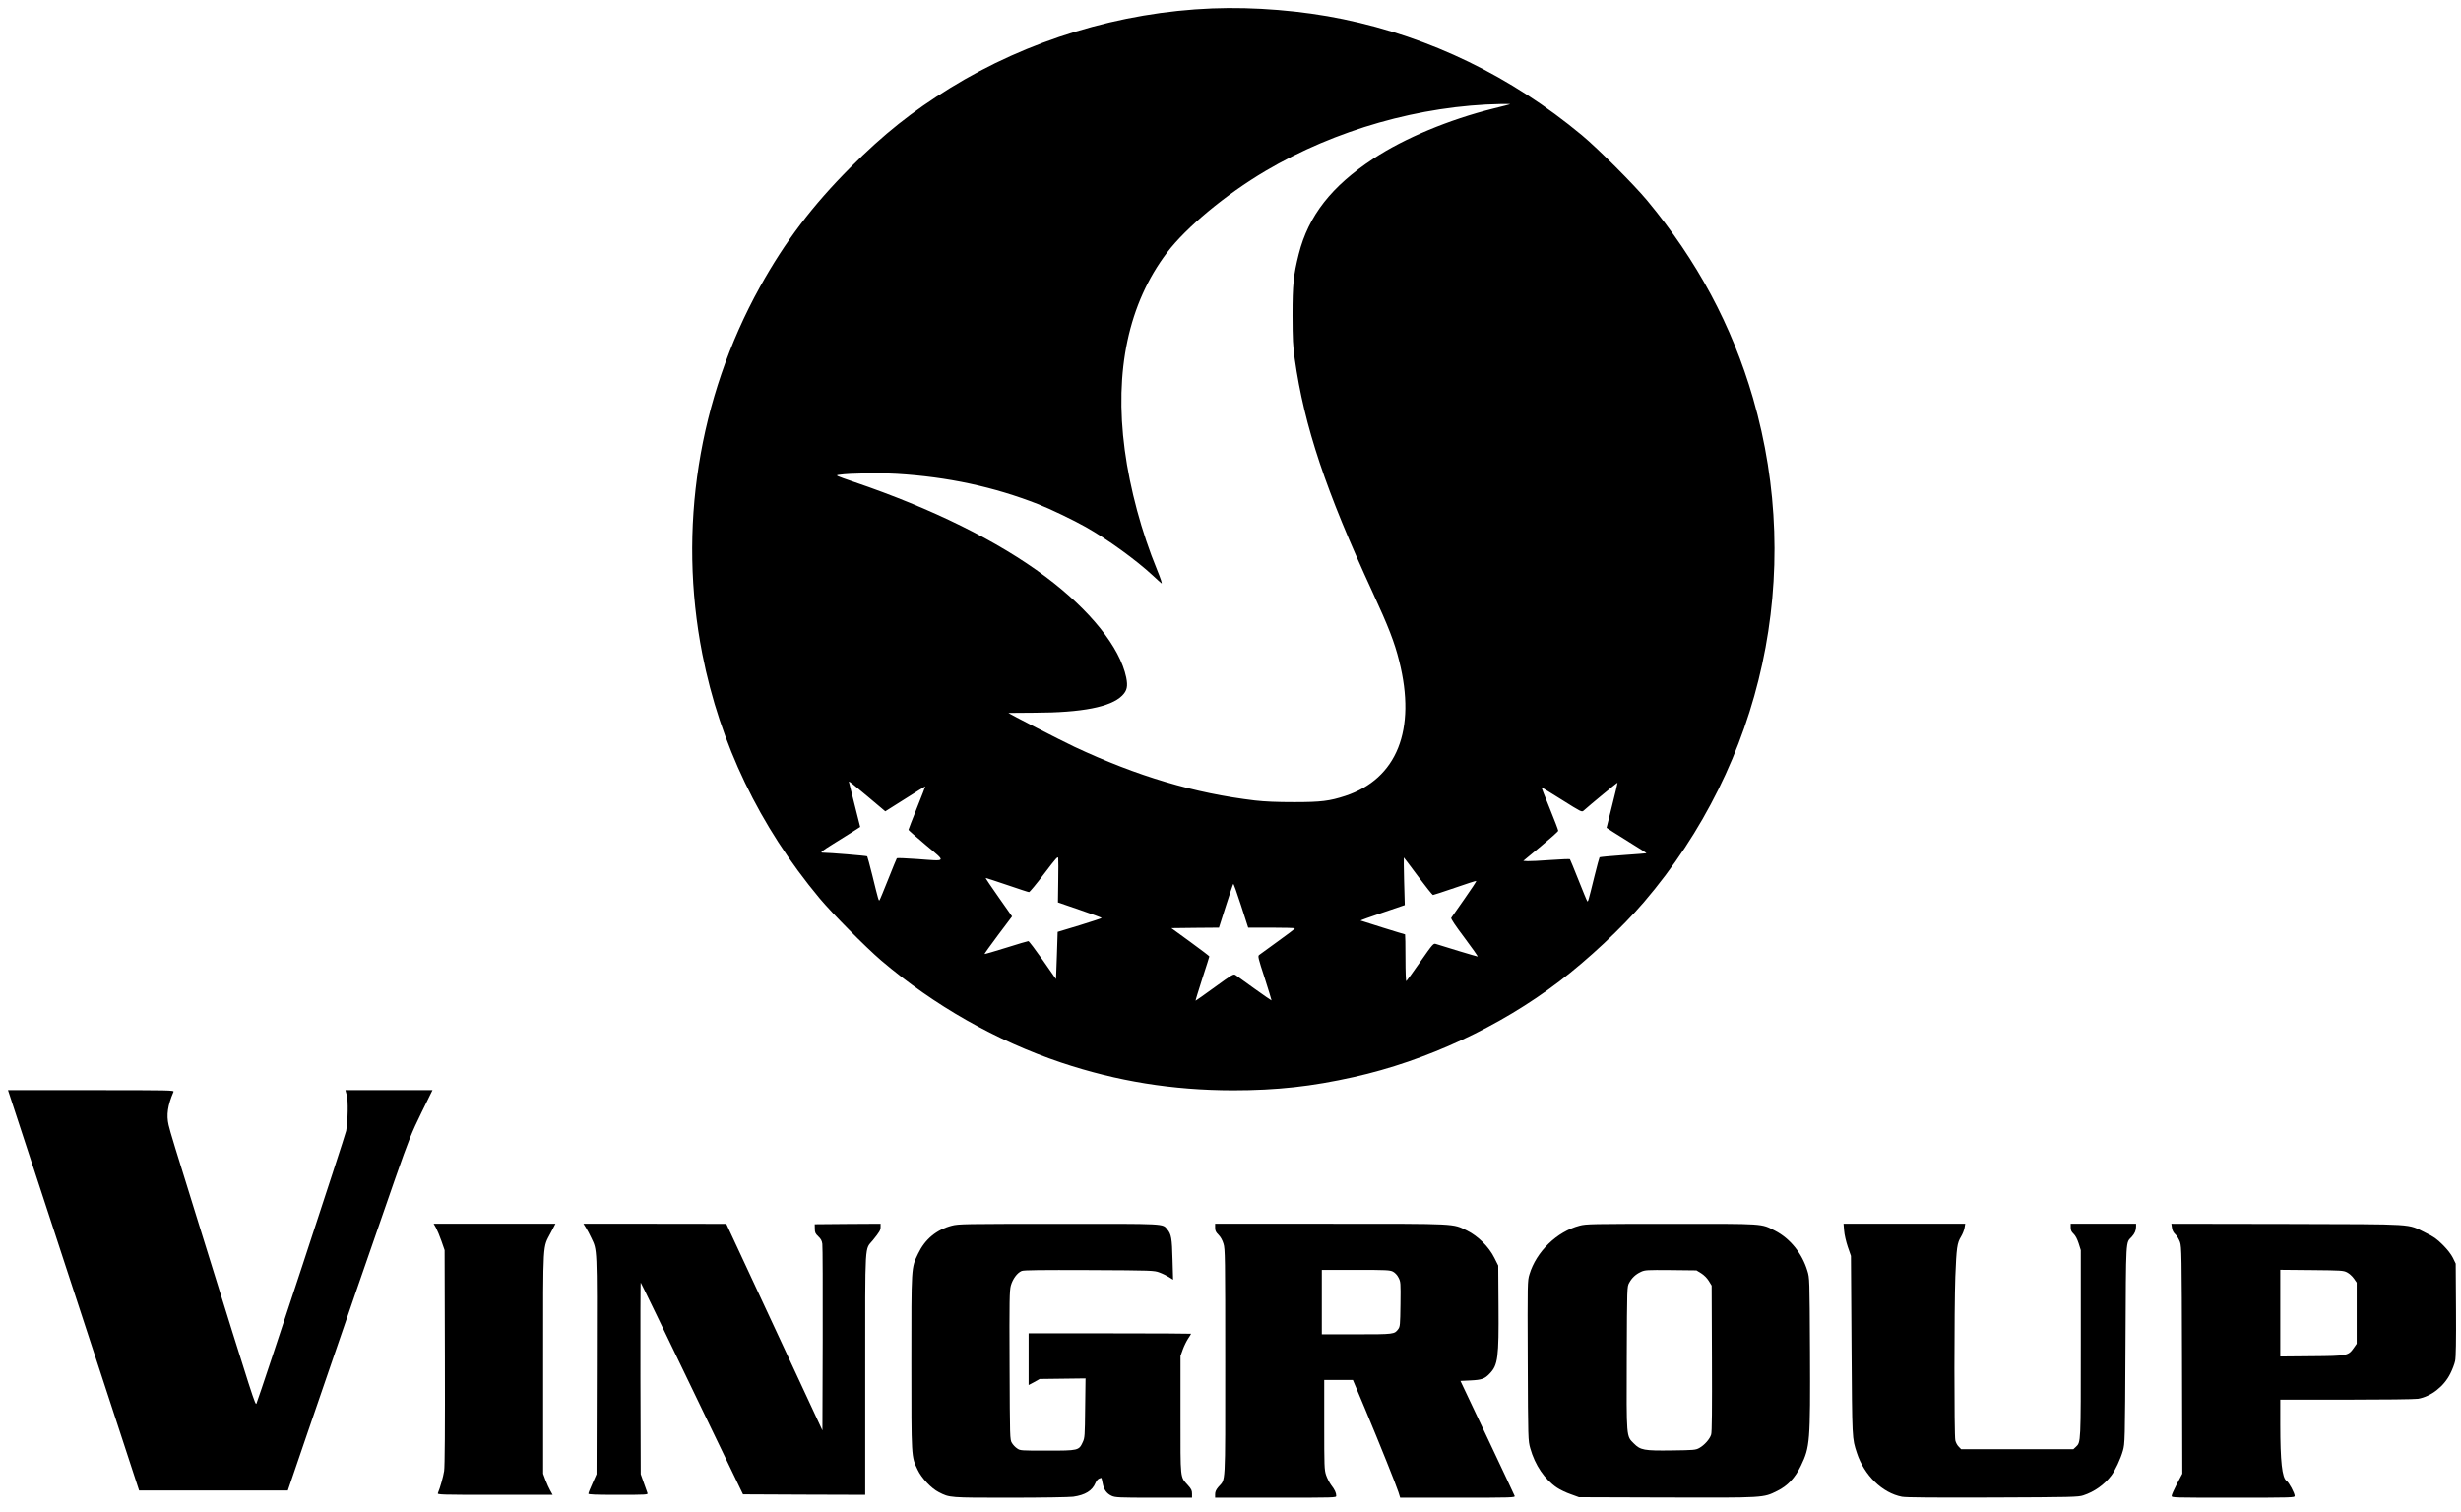
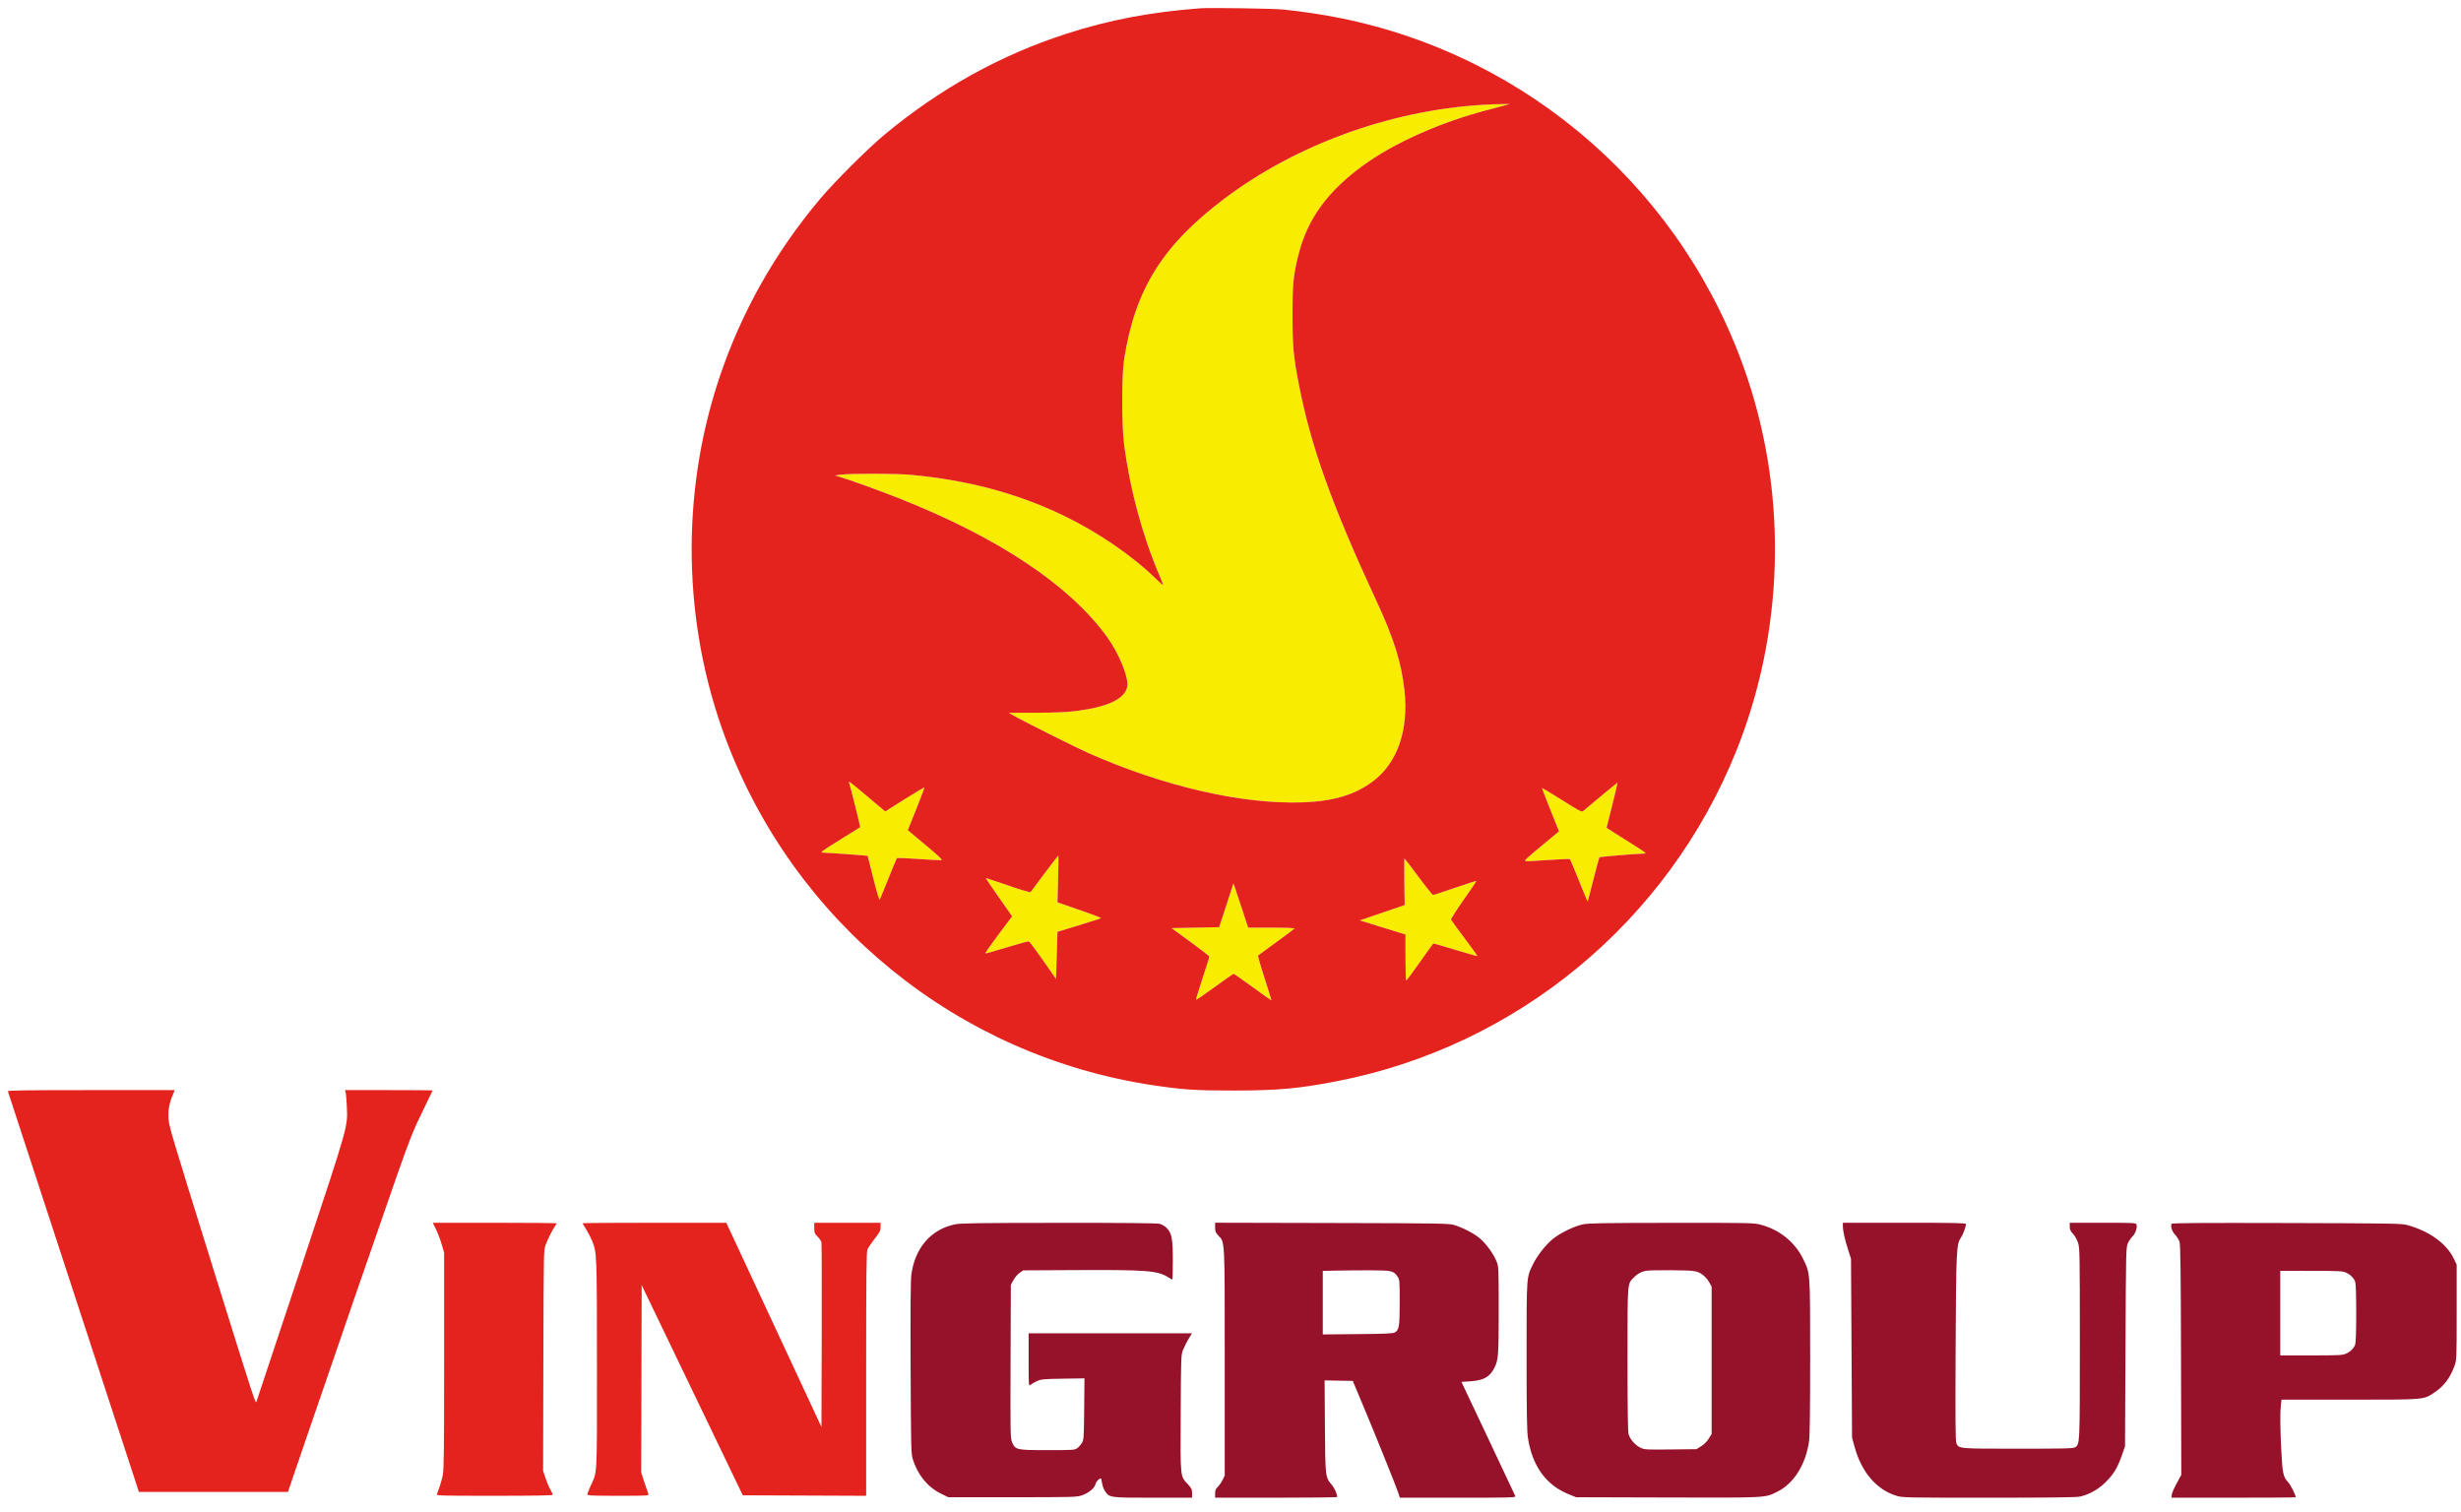
- <svg xmlns="http://www.w3.org/2000/svg" version="1.0" width="2560pt" height="1572pt" viewBox="0 0 2560 1572" preserveAspectRatio="xMidYMid meet">
-   <g transform="translate(0,1572) scale(0.1,-0.1)" fill="#000000" stroke="none">
-     <path d="M12610 15633 c-959 -38 -1918 -329 -2729 -830 -394 -244 -686 -476 -1032 -822 -399 -400 -683 -775 -944 -1246 -642 -1159 -855 -2518 -599 -3820 184 -935 594 -1789 1220 -2540 133 -159 477 -506 639 -645 552 -470 1198 -837 1875 -1064 580 -194 1158 -287 1785 -288 457 0 819 40 1257 138 755 168 1522 525 2138 995 300 228 651 557 880 824 1241 1450 1665 3413 1135 5245 -219 754 -580 1428 -1101 2055 -139 167 -512 540 -679 679 -737 612 -1572 1018 -2484 1207 -429 89 -922 129 -1361 112z m3099 -997 c-2 -2 -80 -22 -174 -45 -459 -114 -926 -308 -1248 -521 -436 -287 -676 -593 -777 -993 -55 -219 -65 -314 -65 -637 1 -251 4 -319 23 -453 100 -704 322 -1370 812 -2432 163 -354 226 -515 275 -712 180 -715 -23 -1224 -560 -1402 -165 -54 -254 -65 -530 -65 -187 0 -302 5 -410 17 -630 75 -1225 252 -1880 559 -136 64 -685 346 -685 352 0 0 123 1 273 2 490 1 793 60 910 178 51 51 61 96 42 190 -65 312 -375 700 -840 1048 -495 370 -1178 708 -1990 984 -198 68 -200 69 -154 75 106 16 413 20 599 10 528 -32 1008 -135 1470 -316 119 -46 373 -168 494 -237 227 -128 526 -345 698 -505 40 -38 81 -74 90 -81 10 -8 -7 45 -47 143 -159 387 -281 839 -335 1244 -110 825 40 1524 438 2051 201 265 612 607 1027 852 726 429 1610 680 2449 696 55 1 97 0 95 -2z m-6684 -7201 l184 -155 206 130 c113 72 207 130 210 130 2 0 -37 -100 -86 -222 -49 -122 -89 -226 -89 -230 0 -4 82 -76 182 -160 214 -180 222 -167 -92 -144 -113 8 -208 12 -211 8 -3 -4 -43 -101 -89 -217 -46 -115 -86 -214 -91 -219 -8 -10 -10 -6 -75 259 -26 105 -50 193 -53 197 -5 6 -398 38 -462 38 -32 0 -17 13 108 91 65 40 155 96 200 125 l81 52 -59 234 c-32 128 -59 234 -59 236 -1 10 33 -17 195 -153z m7745 -93 l-58 -233 66 -43 c37 -23 131 -82 209 -131 79 -48 142 -89 140 -91 -1 -1 -110 -10 -242 -19 -132 -9 -243 -20 -246 -23 -3 -4 -27 -92 -53 -197 -65 -265 -67 -269 -75 -259 -5 5 -45 104 -91 219 -46 116 -86 213 -89 217 -3 3 -94 0 -201 -8 -107 -8 -215 -13 -240 -12 l-44 3 181 150 c100 83 182 156 182 163 1 7 -39 111 -88 232 -50 121 -88 220 -85 220 2 0 97 -59 211 -130 204 -128 207 -130 227 -112 69 62 349 293 352 290 1 -2 -23 -108 -56 -236z m-5762 -793 l-3 -216 227 -78 c126 -43 228 -81 228 -84 0 -3 -103 -37 -229 -76 l-229 -69 -8 -245 -9 -246 -138 198 c-76 108 -143 197 -150 197 -7 0 -111 -31 -232 -69 -121 -38 -222 -67 -224 -65 -2 2 62 91 141 197 l146 194 -139 198 c-77 109 -138 200 -136 202 2 1 101 -31 221 -72 120 -41 223 -75 230 -75 7 0 78 85 157 190 128 168 144 187 147 162 2 -15 2 -124 0 -243z m3742 56 c80 -107 150 -194 156 -195 6 0 109 34 229 75 120 42 220 74 222 71 3 -2 -53 -87 -124 -188 -71 -100 -132 -189 -137 -196 -5 -9 41 -78 138 -207 80 -107 142 -195 137 -195 -9 0 -354 104 -433 130 -27 9 -31 5 -164 -185 -74 -107 -140 -197 -145 -201 -5 -3 -9 94 -9 240 0 135 -2 246 -4 246 -7 0 -460 141 -463 144 -2 2 100 39 228 82 l232 79 -7 248 c-3 136 -5 247 -3 247 1 0 68 -88 147 -195z m-1523 -535 c134 0 243 -3 243 -7 0 -5 -80 -66 -178 -136 -97 -70 -185 -134 -194 -141 -15 -11 -11 -31 58 -241 40 -126 72 -230 71 -232 -2 -1 -82 54 -178 123 -96 70 -184 133 -196 141 -22 14 -32 8 -217 -126 -107 -78 -197 -141 -199 -141 -3 0 29 102 69 228 41 125 74 230 74 233 0 4 -89 71 -197 150 l-198 144 247 3 248 2 71 223 c39 122 74 227 78 232 3 6 39 -95 80 -222 l75 -233 243 0z" />
-     <path d="M765 2298 l682 -2083 773 0 774 0 198 580 c322 943 748 2177 919 2665 144 411 171 478 274 688 l114 232 -453 0 -453 0 14 -52 c16 -58 12 -261 -6 -371 -8 -45 -885 -2714 -933 -2836 -11 -28 -26 18 -562 1744 -299 961 -333 1072 -352 1152 -24 104 -10 204 51 346 7 16 -38 17 -857 17 l-865 0 682 -2082z" />
-     <path d="M4535 2948 c13 -24 39 -86 57 -138 l33 -95 3 -1115 c2 -733 -1 -1138 -8 -1182 -9 -59 -42 -176 -65 -230 -7 -17 25 -18 593 -18 l601 0 -24 43 c-13 23 -36 73 -50 110 l-25 67 0 1153 c0 1298 -6 1189 80 1355 l48 92 -633 0 -634 0 24 -42z" />
-     <path d="M6095 2948 c15 -24 40 -71 56 -106 62 -131 60 -82 57 -1324 l-3 -1133 -42 -95 c-24 -52 -43 -101 -43 -108 0 -9 69 -12 311 -12 292 0 311 1 304 18 -4 9 -21 57 -38 107 l-32 90 -3 999 c-1 550 0 997 3 994 4 -3 244 -500 535 -1105 l529 -1098 635 -3 636 -2 0 1257 c0 1420 -7 1284 81 1393 69 86 79 102 79 137 l0 33 -342 -2 -343 -3 1 -46 c0 -40 5 -51 36 -81 27 -25 38 -45 42 -78 4 -25 5 -471 4 -993 l-3 -947 -500 1075 -500 1074 -743 1 -743 0 26 -42z" />
-     <path d="M9902 2970 c-161 -42 -280 -141 -352 -292 -72 -150 -70 -122 -70 -1131 0 -999 -1 -977 65 -1115 41 -88 143 -195 220 -234 115 -59 108 -58 744 -58 332 0 616 5 654 10 126 18 199 63 232 143 9 21 26 42 38 46 12 5 23 8 24 7 2 -2 7 -26 13 -55 12 -67 42 -108 94 -132 38 -17 72 -19 439 -19 l397 0 0 41 c0 34 -7 49 -41 87 -85 96 -79 44 -79 734 l0 613 24 67 c13 36 38 87 55 113 17 25 31 48 31 51 0 2 -380 4 -845 4 l-845 0 0 -269 0 -269 58 31 57 32 238 3 239 3 -4 -308 c-3 -292 -4 -310 -25 -355 -40 -87 -45 -88 -369 -88 -275 0 -282 0 -314 23 -19 12 -43 38 -54 57 -21 34 -21 49 -24 805 -3 689 -1 777 13 832 19 68 66 133 113 152 21 9 202 11 703 9 660 -3 675 -4 730 -25 31 -11 75 -33 99 -48 l43 -27 -6 209 c-5 222 -13 264 -54 314 -53 62 4 59 -1130 58 -989 0 -1041 -1 -1111 -19z" />
-     <path d="M12640 2950 c0 -33 7 -47 35 -75 22 -22 41 -56 52 -93 17 -53 18 -135 18 -1237 0 -1319 6 -1203 -71 -1293 -25 -30 -34 -50 -34 -76 l0 -36 630 0 c616 0 630 0 630 19 0 31 -16 66 -53 113 -18 25 -42 71 -53 104 -18 55 -19 91 -19 524 l0 465 149 0 149 0 124 -295 c155 -370 326 -797 350 -872 l18 -58 598 0 c565 0 598 1 593 18 -3 9 -132 283 -285 607 l-279 590 106 5 c117 6 146 16 199 72 85 88 95 166 91 703 l-3 420 -40 80 c-57 115 -170 227 -285 284 -152 74 -85 71 -1422 71 l-1198 0 0 -40z m1850 -458 c22 -12 44 -35 58 -63 22 -43 23 -51 20 -276 -3 -217 -4 -233 -24 -260 -39 -52 -42 -53 -431 -53 l-363 0 0 335 0 335 353 0 c322 0 355 -2 387 -18z" />
-     <path d="M16432 2970 c-237 -62 -451 -270 -522 -506 -21 -69 -21 -79 -18 -900 3 -825 4 -829 26 -909 49 -176 151 -326 279 -411 31 -21 96 -52 143 -68 l85 -31 909 -3 c1024 -3 1007 -4 1152 68 110 54 187 136 248 263 94 196 98 246 94 1187 -4 763 -4 765 -27 840 -55 182 -179 336 -336 417 -148 76 -97 73 -1081 72 -831 0 -883 -1 -952 -19z m1264 -495 c30 -19 60 -49 79 -79 l30 -49 3 -756 c2 -532 0 -767 -8 -794 -14 -47 -71 -111 -124 -140 -38 -21 -57 -22 -284 -25 -290 -4 -328 3 -397 73 -78 78 -76 50 -73 891 3 735 3 739 25 779 28 52 67 89 123 115 42 19 60 20 311 18 l266 -3 49 -30z" />
-     <path d="M19183 2918 c3 -42 20 -114 38 -168 l33 -95 6 -930 c7 -992 5 -963 56 -1120 76 -232 265 -416 469 -455 43 -8 314 -10 945 -8 823 3 889 5 940 22 115 37 220 112 292 206 41 54 97 174 121 259 21 75 22 89 27 1106 6 1131 1 1050 65 1119 31 34 45 66 45 107 l0 29 -340 0 -340 0 0 -38 c0 -30 7 -45 30 -67 20 -19 38 -54 53 -100 l22 -70 0 -970 c0 -1040 1 -1027 -51 -1076 l-26 -24 -584 0 -584 0 -25 26 c-15 14 -30 43 -35 65 -13 53 -12 1385 0 1703 12 304 19 351 59 416 17 28 33 69 37 93 l7 42 -633 0 -633 0 6 -72z" />
-     <path d="M22593 2949 c4 -29 15 -50 35 -69 17 -15 38 -51 49 -81 17 -51 18 -124 21 -1232 l3 -1177 -56 -106 c-30 -58 -55 -114 -55 -125 0 -19 13 -19 640 -19 615 0 640 1 640 18 0 30 -60 142 -85 158 -46 30 -65 200 -65 587 l0 257 688 0 c378 0 713 4 744 9 135 23 270 127 337 262 22 43 44 102 50 132 8 35 11 210 9 532 l-3 480 -29 60 c-19 38 -57 87 -105 135 -63 63 -94 85 -181 127 -194 95 -73 87 -1439 91 l-1204 2 6 -41z m1822 -465 c22 -11 54 -40 70 -63 l30 -43 0 -318 0 -318 -30 -43 c-58 -82 -65 -84 -437 -87 l-328 -3 0 451 0 451 328 -3 c309 -3 329 -4 367 -24z" />
-   </g>
+ <svg xmlns="http://www.w3.org/2000/svg" width="2560" height="1572" viewBox="0 0 2560 1572" version="1.1">
+   <path d="M 1541 109.135 C 1445.828 115.093, 1348.438 150.490, 1274.500 205.998 C 1209.459 254.826, 1180.743 300.686, 1169.305 374 C 1166.713 390.610, 1166.724 442.543, 1169.323 462.500 C 1175.371 508.936, 1188.332 556.988, 1206.012 598.527 C 1208.205 603.681, 1210 608.247, 1210 608.674 C 1210 609.101, 1206.737 606.266, 1202.750 602.376 C 1177.510 577.746, 1141.612 553.220, 1105.500 535.929 C 1057.471 512.933, 1006.174 499.330, 947 493.896 C 932.204 492.537, 884.051 492.469, 874.500 493.794 L 868.500 494.626 872.973 495.911 C 882.619 498.684, 915.550 510.580, 935.666 518.558 C 1038.848 559.482, 1112.960 608.947, 1151.705 662.752 C 1164.219 680.130, 1174.337 705.061, 1172.610 714.264 C 1170.224 726.986, 1152.535 735.417, 1119.462 739.598 C 1109.245 740.890, 1097.960 741.381, 1077.393 741.432 L 1049.286 741.500 1053.393 743.867 C 1063.820 749.878, 1119.064 777.560, 1132.500 783.507 C 1210.774 818.151, 1292.059 836.837, 1355 834.655 C 1387.351 833.533, 1409.866 826.728, 1428.654 812.393 C 1453.810 793.200, 1465.421 759.331, 1460.942 718.211 C 1457.783 689.208, 1449.909 664.055, 1431.764 625 C 1385.499 525.420, 1363.570 464.226, 1351.136 400 C 1345.449 370.628, 1344.500 360.259, 1344.500 327.500 C 1344.500 294.622, 1345.378 286.021, 1350.980 264 C 1360.182 227.825, 1380.745 199.432, 1417.061 172.755 C 1449.284 149.085, 1497.806 127.340, 1547 114.525 C 1554.975 112.448, 1563.525 110.177, 1566 109.478 L 1570.500 108.208 1562.500 108.249 C 1558.100 108.271, 1548.425 108.670, 1541 109.135 M 883.249 814.206 C 884.323 817.006, 895.114 860.220, 894.804 860.482 C 894.637 860.623, 885.950 866.040, 875.500 872.520 C 853.027 886.453, 852.322 887, 856.805 887 C 860.727 887, 902.353 889.993, 902.558 890.290 C 902.638 890.405, 905.309 900.999, 908.492 913.832 C 912.164 928.631, 914.588 936.676, 915.121 935.832 C 915.583 935.099, 919.636 925.275, 924.129 914 C 928.621 902.725, 932.596 893.157, 932.961 892.737 C 933.326 892.318, 943.414 892.683, 955.379 893.548 C 967.344 894.414, 978.079 894.982, 979.235 894.811 C 980.859 894.571, 977.124 890.983, 962.833 879.053 L 944.329 863.606 953.151 841.623 C 958.004 829.533, 961.776 819.442, 961.533 819.200 C 961.291 818.957, 952.045 824.463, 940.986 831.434 L 920.881 844.110 903.190 829.245 C 883.824 812.971, 882.348 811.858, 883.249 814.206 M 1665.420 828.132 C 1656.114 835.901, 1647.764 842.898, 1646.865 843.679 C 1645.415 844.941, 1642.907 843.635, 1624.615 832.097 C 1613.277 824.945, 1604 819.426, 1604 819.834 C 1604 820.242, 1607.991 830.520, 1612.869 842.674 L 1621.738 864.773 1603.224 880.136 C 1586.109 894.339, 1584.933 895.523, 1587.663 895.799 C 1589.288 895.964, 1600.032 895.415, 1611.540 894.581 C 1623.047 893.746, 1632.772 893.386, 1633.150 893.781 C 1633.529 894.177, 1637.754 904.308, 1642.540 916.296 C 1647.326 928.284, 1651.373 937.959, 1651.533 937.796 C 1651.694 937.633, 1654.380 927.375, 1657.503 915 C 1660.626 902.625, 1663.477 892.186, 1663.840 891.803 C 1664.410 891.200, 1703.010 888, 1709.711 888 C 1711.035 888, 1711.873 887.604, 1711.574 887.120 C 1711.275 886.636, 1705.736 882.945, 1699.265 878.916 C 1692.794 874.888, 1683.833 869.236, 1679.352 866.356 L 1671.204 861.120 1677.042 837.833 C 1680.253 825.026, 1682.758 814.425, 1682.610 814.276 C 1682.461 814.128, 1674.726 820.363, 1665.420 828.132 M 1086.479 908.649 C 1078.791 918.905, 1072.258 927.666, 1071.961 928.116 C 1071.665 928.566, 1061.104 925.373, 1048.493 921.019 C 1035.881 916.666, 1025.457 913.210, 1025.327 913.340 C 1025.197 913.470, 1031.339 922.495, 1038.977 933.396 L 1052.864 953.215 1038.481 972.358 C 1030.571 982.886, 1024.492 991.639, 1024.973 991.808 C 1025.454 991.977, 1035.582 989.126, 1047.479 985.472 C 1059.376 981.818, 1069.658 979.039, 1070.328 979.296 C 1070.998 979.553, 1077.611 988.438, 1085.023 999.040 L 1098.500 1018.317 1099.117 998.908 C 1099.456 988.234, 1099.794 977.216, 1099.867 974.425 L 1100 969.351 1122.250 962.568 C 1134.487 958.837, 1144.826 955.484, 1145.225 955.117 C 1145.624 954.750, 1135.619 950.900, 1122.991 946.562 L 1100.031 938.674 1100.675 914.337 C 1101.030 900.952, 1101.126 890, 1100.889 890 C 1100.652 890, 1094.168 898.392, 1086.479 908.649 M 1460.838 917.254 L 1461.176 941.510 1437.838 949.471 L 1414.500 957.431 1426.500 961.151 C 1433.100 963.197, 1443.787 966.500, 1450.250 968.491 L 1462 972.111 1462 996.056 C 1462 1009.225, 1462.358 1020, 1462.795 1020 C 1463.232 1020, 1469.621 1011.422, 1476.992 1000.938 C 1484.362 990.453, 1490.642 981.723, 1490.947 981.537 C 1491.251 981.351, 1501.601 984.291, 1513.947 988.069 C 1526.293 991.847, 1536.568 994.765, 1536.781 994.553 C 1536.993 994.340, 1531.035 986.016, 1523.541 976.055 C 1516.047 966.094, 1509.695 957.369, 1509.426 956.667 C 1509.156 955.964, 1515.049 946.701, 1522.520 936.081 C 1529.992 925.461, 1535.947 916.614, 1535.754 916.420 C 1535.560 916.227, 1525.606 919.428, 1513.632 923.534 C 1501.658 927.640, 1491.330 930.982, 1490.681 930.961 C 1490.031 930.939, 1483.200 922.407, 1475.500 912 C 1467.800 901.593, 1461.275 893.061, 1461 893.039 C 1460.725 893.017, 1460.652 903.914, 1460.838 917.254 M 1283.034 919 C 1282.978 919.275, 1279.615 929.625, 1275.560 942 L 1268.188 964.500 1243.425 965 L 1218.661 965.500 1238.330 979.802 C 1249.149 987.668, 1258 994.586, 1258 995.174 C 1258 995.763, 1254.817 1005.878, 1250.927 1017.652 C 1247.036 1029.427, 1243.999 1039.430, 1244.177 1039.883 C 1244.355 1040.335, 1253.042 1034.471, 1263.482 1026.852 C 1273.922 1019.234, 1282.816 1013, 1283.247 1013 C 1283.678 1013, 1292.662 1019.288, 1303.210 1026.972 C 1313.758 1034.657, 1322.502 1040.832, 1322.639 1040.694 C 1322.777 1040.556, 1319.535 1030.133, 1315.434 1017.532 C 1311.334 1004.931, 1308.321 994.313, 1308.739 993.937 C 1309.158 993.561, 1317.707 987.311, 1327.739 980.049 C 1337.770 972.787, 1346.234 966.431, 1346.548 965.923 C 1346.890 965.369, 1337.380 965, 1322.741 965 L 1298.364 965 1290.750 941.750 C 1286.562 928.962, 1283.090 918.725, 1283.034 919" stroke="none" fill="#f8ec00" fill-rule="evenodd" />
+   <path d="M 1248.500 8.622 C 1196.431 12.609, 1153.992 20.686, 1109.290 35.116 C 1040.412 57.350, 977.476 92.325, 919.500 140.587 C 902.835 154.460, 867.574 189.657, 853.158 206.809 C 805.906 263.031, 770.729 325.598, 748.033 393.789 C 707.835 514.566, 710.172 648.492, 754.556 767.621 C 826.330 960.264, 996.519 1098.469, 1199.500 1128.943 C 1230.478 1133.593, 1243.893 1134.471, 1283.500 1134.439 C 1329.171 1134.402, 1350.533 1132.482, 1390 1124.870 C 1577.726 1088.661, 1734.846 958.846, 1806.199 781 C 1855.387 658.401, 1859.585 518.845, 1817.852 393.678 C 1753.697 201.264, 1591.572 58.121, 1393 18.570 C 1375.361 15.056, 1354.356 11.927, 1335 9.930 C 1324.720 8.869, 1258.375 7.865, 1248.500 8.622 M 1541 109.135 C 1445.828 115.093, 1348.438 150.490, 1274.500 205.998 C 1209.459 254.826, 1180.743 300.686, 1169.305 374 C 1166.713 390.610, 1166.724 442.543, 1169.323 462.500 C 1175.371 508.936, 1188.332 556.988, 1206.012 598.527 C 1208.205 603.681, 1210 608.247, 1210 608.674 C 1210 609.101, 1206.737 606.266, 1202.750 602.376 C 1177.510 577.746, 1141.612 553.220, 1105.500 535.929 C 1057.471 512.933, 1006.174 499.330, 947 493.896 C 932.204 492.537, 884.051 492.469, 874.500 493.794 L 868.500 494.626 872.973 495.911 C 882.619 498.684, 915.550 510.580, 935.666 518.558 C 1038.848 559.482, 1112.960 608.947, 1151.705 662.752 C 1164.219 680.130, 1174.337 705.061, 1172.610 714.264 C 1170.224 726.986, 1152.535 735.417, 1119.462 739.598 C 1109.245 740.890, 1097.960 741.381, 1077.393 741.432 L 1049.286 741.500 1053.393 743.867 C 1063.820 749.878, 1119.064 777.560, 1132.500 783.507 C 1210.774 818.151, 1292.059 836.837, 1355 834.655 C 1387.351 833.533, 1409.866 826.728, 1428.654 812.393 C 1453.810 793.200, 1465.421 759.331, 1460.942 718.211 C 1457.783 689.208, 1449.909 664.055, 1431.764 625 C 1385.499 525.420, 1363.570 464.226, 1351.136 400 C 1345.449 370.628, 1344.500 360.259, 1344.500 327.500 C 1344.500 294.622, 1345.378 286.021, 1350.980 264 C 1360.182 227.825, 1380.745 199.432, 1417.061 172.755 C 1449.284 149.085, 1497.806 127.340, 1547 114.525 C 1554.975 112.448, 1563.525 110.177, 1566 109.478 L 1570.500 108.208 1562.500 108.249 C 1558.100 108.271, 1548.425 108.670, 1541 109.135 M 883.249 814.206 C 884.323 817.006, 895.114 860.220, 894.804 860.482 C 894.637 860.623, 885.950 866.040, 875.500 872.520 C 853.027 886.453, 852.322 887, 856.805 887 C 860.727 887, 902.353 889.993, 902.558 890.290 C 902.638 890.405, 905.309 900.999, 908.492 913.832 C 912.164 928.631, 914.588 936.676, 915.121 935.832 C 915.583 935.099, 919.636 925.275, 924.129 914 C 928.621 902.725, 932.596 893.157, 932.961 892.737 C 933.326 892.318, 943.414 892.683, 955.379 893.548 C 967.344 894.414, 978.079 894.982, 979.235 894.811 C 980.859 894.571, 977.124 890.983, 962.833 879.053 L 944.329 863.606 953.151 841.623 C 958.004 829.533, 961.776 819.442, 961.533 819.200 C 961.291 818.957, 952.045 824.463, 940.986 831.434 L 920.881 844.110 903.190 829.245 C 883.824 812.971, 882.348 811.858, 883.249 814.206 M 1665.420 828.132 C 1656.114 835.901, 1647.764 842.898, 1646.865 843.679 C 1645.415 844.941, 1642.907 843.635, 1624.615 832.097 C 1613.277 824.945, 1604 819.426, 1604 819.834 C 1604 820.242, 1607.991 830.520, 1612.869 842.674 L 1621.738 864.773 1603.224 880.136 C 1586.109 894.339, 1584.933 895.523, 1587.663 895.799 C 1589.288 895.964, 1600.032 895.415, 1611.540 894.581 C 1623.047 893.746, 1632.772 893.386, 1633.150 893.781 C 1633.529 894.177, 1637.754 904.308, 1642.540 916.296 C 1647.326 928.284, 1651.373 937.959, 1651.533 937.796 C 1651.694 937.633, 1654.380 927.375, 1657.503 915 C 1660.626 902.625, 1663.477 892.186, 1663.840 891.803 C 1664.410 891.200, 1703.010 888, 1709.711 888 C 1711.035 888, 1711.873 887.604, 1711.574 887.120 C 1711.275 886.636, 1705.736 882.945, 1699.265 878.916 C 1692.794 874.888, 1683.833 869.236, 1679.352 866.356 L 1671.204 861.120 1677.042 837.833 C 1680.253 825.026, 1682.758 814.425, 1682.610 814.276 C 1682.461 814.128, 1674.726 820.363, 1665.420 828.132 M 1086.479 908.649 C 1078.791 918.905, 1072.258 927.666, 1071.961 928.116 C 1071.665 928.566, 1061.104 925.373, 1048.493 921.019 C 1035.881 916.666, 1025.457 913.210, 1025.327 913.340 C 1025.197 913.470, 1031.339 922.495, 1038.977 933.396 L 1052.864 953.215 1038.481 972.358 C 1030.571 982.886, 1024.492 991.639, 1024.973 991.808 C 1025.454 991.977, 1035.582 989.126, 1047.479 985.472 C 1059.376 981.818, 1069.658 979.039, 1070.328 979.296 C 1070.998 979.553, 1077.611 988.438, 1085.023 999.040 L 1098.500 1018.317 1099.117 998.908 C 1099.456 988.234, 1099.794 977.216, 1099.867 974.425 L 1100 969.351 1122.250 962.568 C 1134.487 958.837, 1144.826 955.484, 1145.225 955.117 C 1145.624 954.750, 1135.619 950.900, 1122.991 946.562 L 1100.031 938.674 1100.675 914.337 C 1101.030 900.952, 1101.126 890, 1100.889 890 C 1100.652 890, 1094.168 898.392, 1086.479 908.649 M 1460.838 917.254 L 1461.176 941.510 1437.838 949.471 L 1414.500 957.431 1426.500 961.151 C 1433.100 963.197, 1443.787 966.500, 1450.250 968.491 L 1462 972.111 1462 996.056 C 1462 1009.225, 1462.358 1020, 1462.795 1020 C 1463.232 1020, 1469.621 1011.422, 1476.992 1000.938 C 1484.362 990.453, 1490.642 981.723, 1490.947 981.537 C 1491.251 981.351, 1501.601 984.291, 1513.947 988.069 C 1526.293 991.847, 1536.568 994.765, 1536.781 994.553 C 1536.993 994.340, 1531.035 986.016, 1523.541 976.055 C 1516.047 966.094, 1509.695 957.369, 1509.426 956.667 C 1509.156 955.964, 1515.049 946.701, 1522.520 936.081 C 1529.992 925.461, 1535.947 916.614, 1535.754 916.420 C 1535.560 916.227, 1525.606 919.428, 1513.632 923.534 C 1501.658 927.640, 1491.330 930.982, 1490.681 930.961 C 1490.031 930.939, 1483.200 922.407, 1475.500 912 C 1467.800 901.593, 1461.275 893.061, 1461 893.039 C 1460.725 893.017, 1460.652 903.914, 1460.838 917.254 M 1283.034 919 C 1282.978 919.275, 1279.615 929.625, 1275.560 942 L 1268.188 964.500 1243.425 965 L 1218.661 965.500 1238.330 979.802 C 1249.149 987.668, 1258 994.586, 1258 995.174 C 1258 995.763, 1254.817 1005.878, 1250.927 1017.652 C 1247.036 1029.427, 1243.999 1039.430, 1244.177 1039.883 C 1244.355 1040.335, 1253.042 1034.471, 1263.482 1026.852 C 1273.922 1019.234, 1282.816 1013, 1283.247 1013 C 1283.678 1013, 1292.662 1019.288, 1303.210 1026.972 C 1313.758 1034.657, 1322.502 1040.832, 1322.639 1040.694 C 1322.777 1040.556, 1319.535 1030.133, 1315.434 1017.532 C 1311.334 1004.931, 1308.321 994.313, 1308.739 993.937 C 1309.158 993.561, 1317.707 987.311, 1327.739 980.049 C 1337.770 972.787, 1346.234 966.431, 1346.548 965.923 C 1346.890 965.369, 1337.380 965, 1322.741 965 L 1298.364 965 1290.750 941.750 C 1286.562 928.962, 1283.090 918.725, 1283.034 919 M 8.206 1135.250 C 8.437 1135.938, 39.198 1229.987, 76.563 1344.248 L 144.500 1551.996 222.012 1551.998 L 299.524 1552 316.859 1501.250 C 346.545 1414.341, 395.462 1272.564, 412.173 1225 C 426.229 1184.994, 429.478 1176.798, 439.080 1157.123 C 445.086 1144.815, 450 1134.578, 450 1134.373 C 450 1134.168, 429.473 1134, 404.383 1134 L 358.767 1134 359.499 1136.250 C 359.902 1137.487, 360.455 1143.607, 360.727 1149.849 C 361.735 1172.960, 363.627 1166.246, 313.397 1317.829 C 288.368 1393.360, 267.425 1456.360, 266.856 1457.829 C 265.737 1460.719, 266.255 1462.310, 220.349 1315 C 178.914 1182.038, 175.883 1171.879, 175.303 1164 C 174.684 1155.585, 175.921 1148.304, 179.423 1139.750 L 181.777 1134 94.781 1134 C 25.628 1134, 7.872 1134.256, 8.206 1135.250 M 453.544 1278.814 C 455.390 1282.562, 458.048 1289.587, 459.450 1294.426 L 462 1303.224 462 1415.546 C 462 1509.874, 461.768 1528.961, 460.550 1534.685 C 459.292 1540.598, 456.908 1548.303, 454.496 1554.250 C 453.824 1555.905, 457.068 1556, 514.393 1556 C 556.842 1556, 575 1555.679, 575 1554.928 C 575 1554.339, 573.904 1551.976, 572.565 1549.678 C 571.226 1547.380, 568.965 1542.013, 567.541 1537.751 L 564.951 1530.002 565.226 1415.251 C 565.499 1301.105, 565.511 1300.471, 567.618 1294.978 C 570.170 1288.322, 574.566 1279.479, 577.128 1275.846 C 578.158 1274.386, 579 1272.923, 579 1272.596 C 579 1272.268, 550.017 1272, 514.594 1272 L 450.187 1272 453.544 1278.814 M 606 1272.481 C 606 1272.745, 607.637 1275.521, 609.639 1278.649 C 611.640 1281.777, 614.393 1287.074, 615.757 1290.419 C 620.914 1303.062, 620.928 1303.406, 620.965 1419.568 C 621.004 1538.827, 621.448 1530.185, 614.495 1545.441 C 612.573 1549.659, 611 1553.761, 611 1554.555 C 611 1555.785, 615.781 1556, 643.107 1556 C 673.286 1556, 675.172 1555.895, 674.512 1554.250 C 674.127 1553.287, 672.276 1547.855, 670.401 1542.178 L 666.990 1531.855 667.245 1434.353 L 667.500 1336.851 720.082 1446.175 L 772.663 1555.500 836.832 1555.757 L 901 1556.015 901 1429.475 C 901 1324.482, 901.234 1302.388, 902.372 1299.718 C 903.126 1297.948, 906.501 1292.953, 909.872 1288.618 C 915.238 1281.716, 916 1280.192, 916 1276.368 L 916 1272 881.500 1272 L 847 1272 847 1277.467 C 847 1282.370, 847.357 1283.290, 850.463 1286.397 C 852.368 1288.302, 854.179 1290.904, 854.488 1292.180 C 854.797 1293.456, 854.926 1337.226, 854.775 1389.448 L 854.500 1484.395 805.012 1378.198 L 755.524 1272 680.762 1272 C 639.643 1272, 606 1272.216, 606 1272.481" stroke="none" fill="#e4231e" fill-rule="evenodd" />
+   <path d="M 993.500 1273.613 C 968.378 1278.815, 951.708 1298.078, 947.991 1326.197 C 947.241 1331.874, 947.007 1362.495, 947.252 1423 C 947.581 1504.358, 947.754 1511.984, 949.393 1517.500 C 954.220 1533.750, 964.761 1546.807, 978.554 1553.624 L 986.397 1557.500 1052.948 1557.500 C 1115.347 1557.500, 1119.857 1557.383, 1125.218 1555.623 C 1132.140 1553.351, 1138.602 1548.088, 1139.502 1543.989 C 1140.077 1541.371, 1143.225 1538, 1145.094 1538 C 1145.450 1538, 1146.027 1540.149, 1146.376 1542.775 C 1146.724 1545.401, 1148.105 1549.161, 1149.443 1551.132 C 1154.115 1558.006, 1154.073 1558, 1199.401 1558 L 1240 1558 1240 1553.362 C 1240 1549.324, 1239.471 1548.150, 1235.911 1544.288 C 1227.494 1535.157, 1227.889 1538.955, 1228.213 1470.273 C 1228.498 1409.881, 1228.514 1409.465, 1230.751 1403.940 C 1231.989 1400.882, 1234.543 1395.819, 1236.428 1392.690 L 1239.854 1387 1154.927 1387 L 1070 1387 1070 1414.655 C 1070 1441.145, 1070.075 1442.242, 1071.787 1440.693 C 1072.769 1439.804, 1075.807 1438.049, 1078.537 1436.793 C 1083.146 1434.673, 1085.091 1434.486, 1105.802 1434.171 L 1128.105 1433.832 1127.802 1465.666 C 1127.520 1495.396, 1127.368 1497.724, 1125.500 1500.895 C 1124.400 1502.763, 1122.229 1505.238, 1120.676 1506.395 C 1117.961 1508.418, 1116.757 1508.500, 1089.676 1508.500 C 1057.268 1508.500, 1056.347 1508.299, 1052.889 1500.482 C 1051.020 1496.257, 1050.963 1493.369, 1051.227 1416.303 L 1051.500 1336.500 1054.274 1331.500 C 1055.800 1328.750, 1058.692 1325.375, 1060.700 1324 L 1064.352 1321.500 1116.426 1321.222 C 1192.785 1320.815, 1203.940 1321.657, 1215.230 1328.680 C 1217.282 1329.956, 1219.194 1331, 1219.480 1331 C 1219.766 1331, 1220 1322.082, 1220 1311.182 C 1220 1288.470, 1218.910 1282.710, 1213.606 1277.406 C 1211.846 1275.646, 1208.627 1273.712, 1206.453 1273.109 C 1203.695 1272.343, 1171.967 1272.034, 1101.500 1272.087 C 1017.386 1272.150, 999.330 1272.405, 993.500 1273.613 M 1264 1276.837 C 1264 1281, 1264.493 1282.243, 1267.341 1285.263 C 1274.272 1292.612, 1274 1287.189, 1274 1417.849 L 1274 1535.066 1271.599 1539.783 C 1270.278 1542.377, 1268.028 1545.591, 1266.599 1546.924 C 1264.575 1548.813, 1264 1550.305, 1264 1553.674 L 1264 1558 1327.500 1558 C 1362.425 1558, 1390.997 1557.662, 1390.994 1557.250 C 1390.971 1554.139, 1388.228 1547.916, 1385.448 1544.668 C 1378.589 1536.655, 1378.605 1536.794, 1378.230 1483.723 L 1377.893 1435.946 1392.544 1436.223 L 1407.195 1436.500 1417.681 1461.500 C 1431.016 1493.293, 1452.212 1545.899, 1454.448 1552.750 L 1456.161 1558 1516.549 1558 C 1571.924 1558, 1576.885 1557.865, 1576.313 1556.372 C 1575.969 1555.477, 1563.207 1528.364, 1547.952 1496.122 L 1520.216 1437.500 1529.358 1436.907 C 1543.224 1436.008, 1549.686 1432.429, 1554.469 1423 C 1558.662 1414.733, 1559.001 1410.191, 1558.976 1362.701 C 1558.953 1317.663, 1558.944 1317.480, 1556.619 1311.828 C 1553.524 1304.303, 1546.259 1294.265, 1539.763 1288.538 C 1533.880 1283.352, 1521.589 1276.920, 1512.500 1274.271 C 1506.959 1272.656, 1497.231 1272.501, 1385.250 1272.238 L 1264 1271.954 1264 1276.837 M 1646.500 1273.636 C 1637.774 1275.472, 1623.330 1282.434, 1615.751 1288.458 C 1608.259 1294.413, 1598.918 1306.247, 1594.567 1315.296 C 1587.788 1329.395, 1587.999 1326.325, 1588.007 1410.460 C 1588.013 1469.745, 1588.316 1488.512, 1589.385 1495.631 C 1593.758 1524.748, 1608.124 1544.742, 1631.500 1554.247 L 1639.500 1557.500 1734.239 1557.774 C 1838.557 1558.077, 1835.708 1558.223, 1848.512 1551.920 C 1866.038 1543.292, 1878.534 1523.380, 1881.926 1498.678 C 1882.618 1493.639, 1882.994 1462.682, 1882.983 1411.678 C 1882.963 1322.283, 1883.147 1324.787, 1875.436 1309.164 C 1866.890 1291.852, 1850.685 1278.907, 1831.377 1273.968 C 1824.004 1272.083, 1820.100 1272.003, 1738.590 1272.082 C 1667.720 1272.149, 1652.330 1272.409, 1646.500 1273.636 M 1917.021 1275.750 C 1917.048 1280.618, 1918.996 1289.276, 1922.590 1300.500 L 1925.471 1309.500 1926.012 1402.500 L 1926.552 1495.500 1929.172 1505.068 C 1936.411 1531.498, 1951.889 1549.558, 1972.855 1556.036 C 1978.971 1557.926, 1982.586 1558, 2068.556 1558 C 2129.498 1558, 2159.586 1557.651, 2163.201 1556.903 C 2172.971 1554.881, 2182.844 1549.359, 2190.565 1541.600 C 2198.863 1533.261, 2202.671 1526.935, 2207.192 1513.979 L 2210.500 1504.500 2211 1401 C 2211.496 1298.243, 2211.515 1297.468, 2213.614 1293 C 2214.777 1290.525, 2216.920 1287.404, 2218.375 1286.065 C 2221.288 1283.386, 2223.453 1277.003, 2222.484 1273.951 C 2221.886 1272.066, 2220.698 1272, 2187.433 1272 L 2153 1272 2153 1275.929 C 2153 1279.014, 2153.721 1280.622, 2156.361 1283.421 C 2158.254 1285.429, 2160.546 1289.498, 2161.611 1292.742 C 2163.412 1298.231, 2163.500 1303.131, 2163.500 1397.500 C 2163.500 1503.065, 2163.543 1502.106, 2158.701 1505.497 C 2156.852 1506.792, 2148.619 1507, 2099.228 1507 C 2036.441 1507, 2037.526 1507.099, 2035.054 1501.131 C 2034.102 1498.833, 2033.933 1476.887, 2034.298 1403.334 C 2034.805 1301.257, 2035.124 1294.314, 2039.602 1287.853 C 2041.987 1284.411, 2045 1276.312, 2045 1273.341 C 2045 1272.234, 2033.851 1272, 1981 1272 L 1917 1272 1917.021 1275.750 M 2258.807 1273.078 C 2257.800 1276.099, 2259.440 1281.049, 2262.532 1284.327 C 2264.367 1286.273, 2266.453 1289.583, 2267.167 1291.683 C 2268.197 1294.709, 2268.525 1320.228, 2268.753 1414.840 L 2269.040 1534.179 2264.020 1543.463 C 2261.259 1548.570, 2259 1553.929, 2259 1555.374 L 2259 1558 2323.500 1558 C 2358.975 1558, 2388 1557.792, 2388 1557.538 C 2388 1554.838, 2382.897 1544.759, 2379.865 1541.470 C 2374.992 1536.182, 2374.259 1532.562, 2372.990 1507.500 C 2371.875 1485.493, 2371.751 1468.718, 2372.648 1461.250 L 2373.279 1456 2444.050 1456 C 2523.510 1456, 2520.789 1456.229, 2532.356 1448.552 C 2542.118 1442.072, 2548.800 1433.228, 2553.175 1421 C 2555.490 1414.529, 2555.500 1414.278, 2555.500 1364.981 L 2555.500 1315.461 2552.149 1308.653 C 2544.551 1293.215, 2526.644 1280.476, 2503.871 1274.307 C 2498.038 1272.727, 2487.441 1272.554, 2378.344 1272.260 C 2289.773 1272.021, 2259.090 1272.231, 2258.807 1273.078 M 1391.250 1321.720 L 1376 1322.052 1376 1355.093 L 1376 1388.134 1412.250 1387.817 C 1440.110 1387.573, 1449.040 1387.192, 1450.835 1386.170 C 1455.395 1383.571, 1456 1379.881, 1456 1354.680 C 1456 1331.974, 1455.934 1331.197, 1453.713 1327.898 C 1449.725 1321.974, 1447.718 1321.506, 1426 1321.444 C 1415.275 1321.413, 1399.638 1321.537, 1391.250 1321.720 M 1712.500 1321.891 C 1707.255 1322.850, 1703.230 1325.068, 1699.301 1329.165 C 1692.726 1336.019, 1693 1332.321, 1693 1414.102 C 1693 1467.494, 1693.325 1489.353, 1694.161 1492.142 C 1695.724 1497.360, 1701.044 1503.359, 1706.414 1505.958 C 1710.634 1508.001, 1711.979 1508.080, 1737.743 1507.796 L 1764.663 1507.500 1769.555 1504.474 C 1772.584 1502.599, 1775.599 1499.583, 1777.474 1496.552 L 1780.500 1491.657 1780.500 1415.078 L 1780.500 1338.500 1778.294 1334.376 C 1777.080 1332.107, 1774.605 1329.002, 1772.794 1327.474 C 1766.212 1321.924, 1764.407 1321.593, 1739.500 1321.368 C 1726.850 1321.253, 1714.700 1321.488, 1712.500 1321.891 M 2372 1366 L 2372 1410 2404.250 1409.978 C 2433.465 1409.958, 2436.876 1409.782, 2440.500 1408.110 C 2445.128 1405.974, 2448.417 1402.688, 2449.933 1398.685 C 2450.602 1396.920, 2451 1384.731, 2451 1366 C 2451 1347.269, 2450.602 1335.080, 2449.933 1333.315 C 2448.417 1329.312, 2445.128 1326.026, 2440.500 1323.890 C 2436.876 1322.218, 2433.465 1322.042, 2404.250 1322.022 L 2372 1322 2372 1366" stroke="none" fill="#95122a" fill-rule="evenodd" />
</svg>
